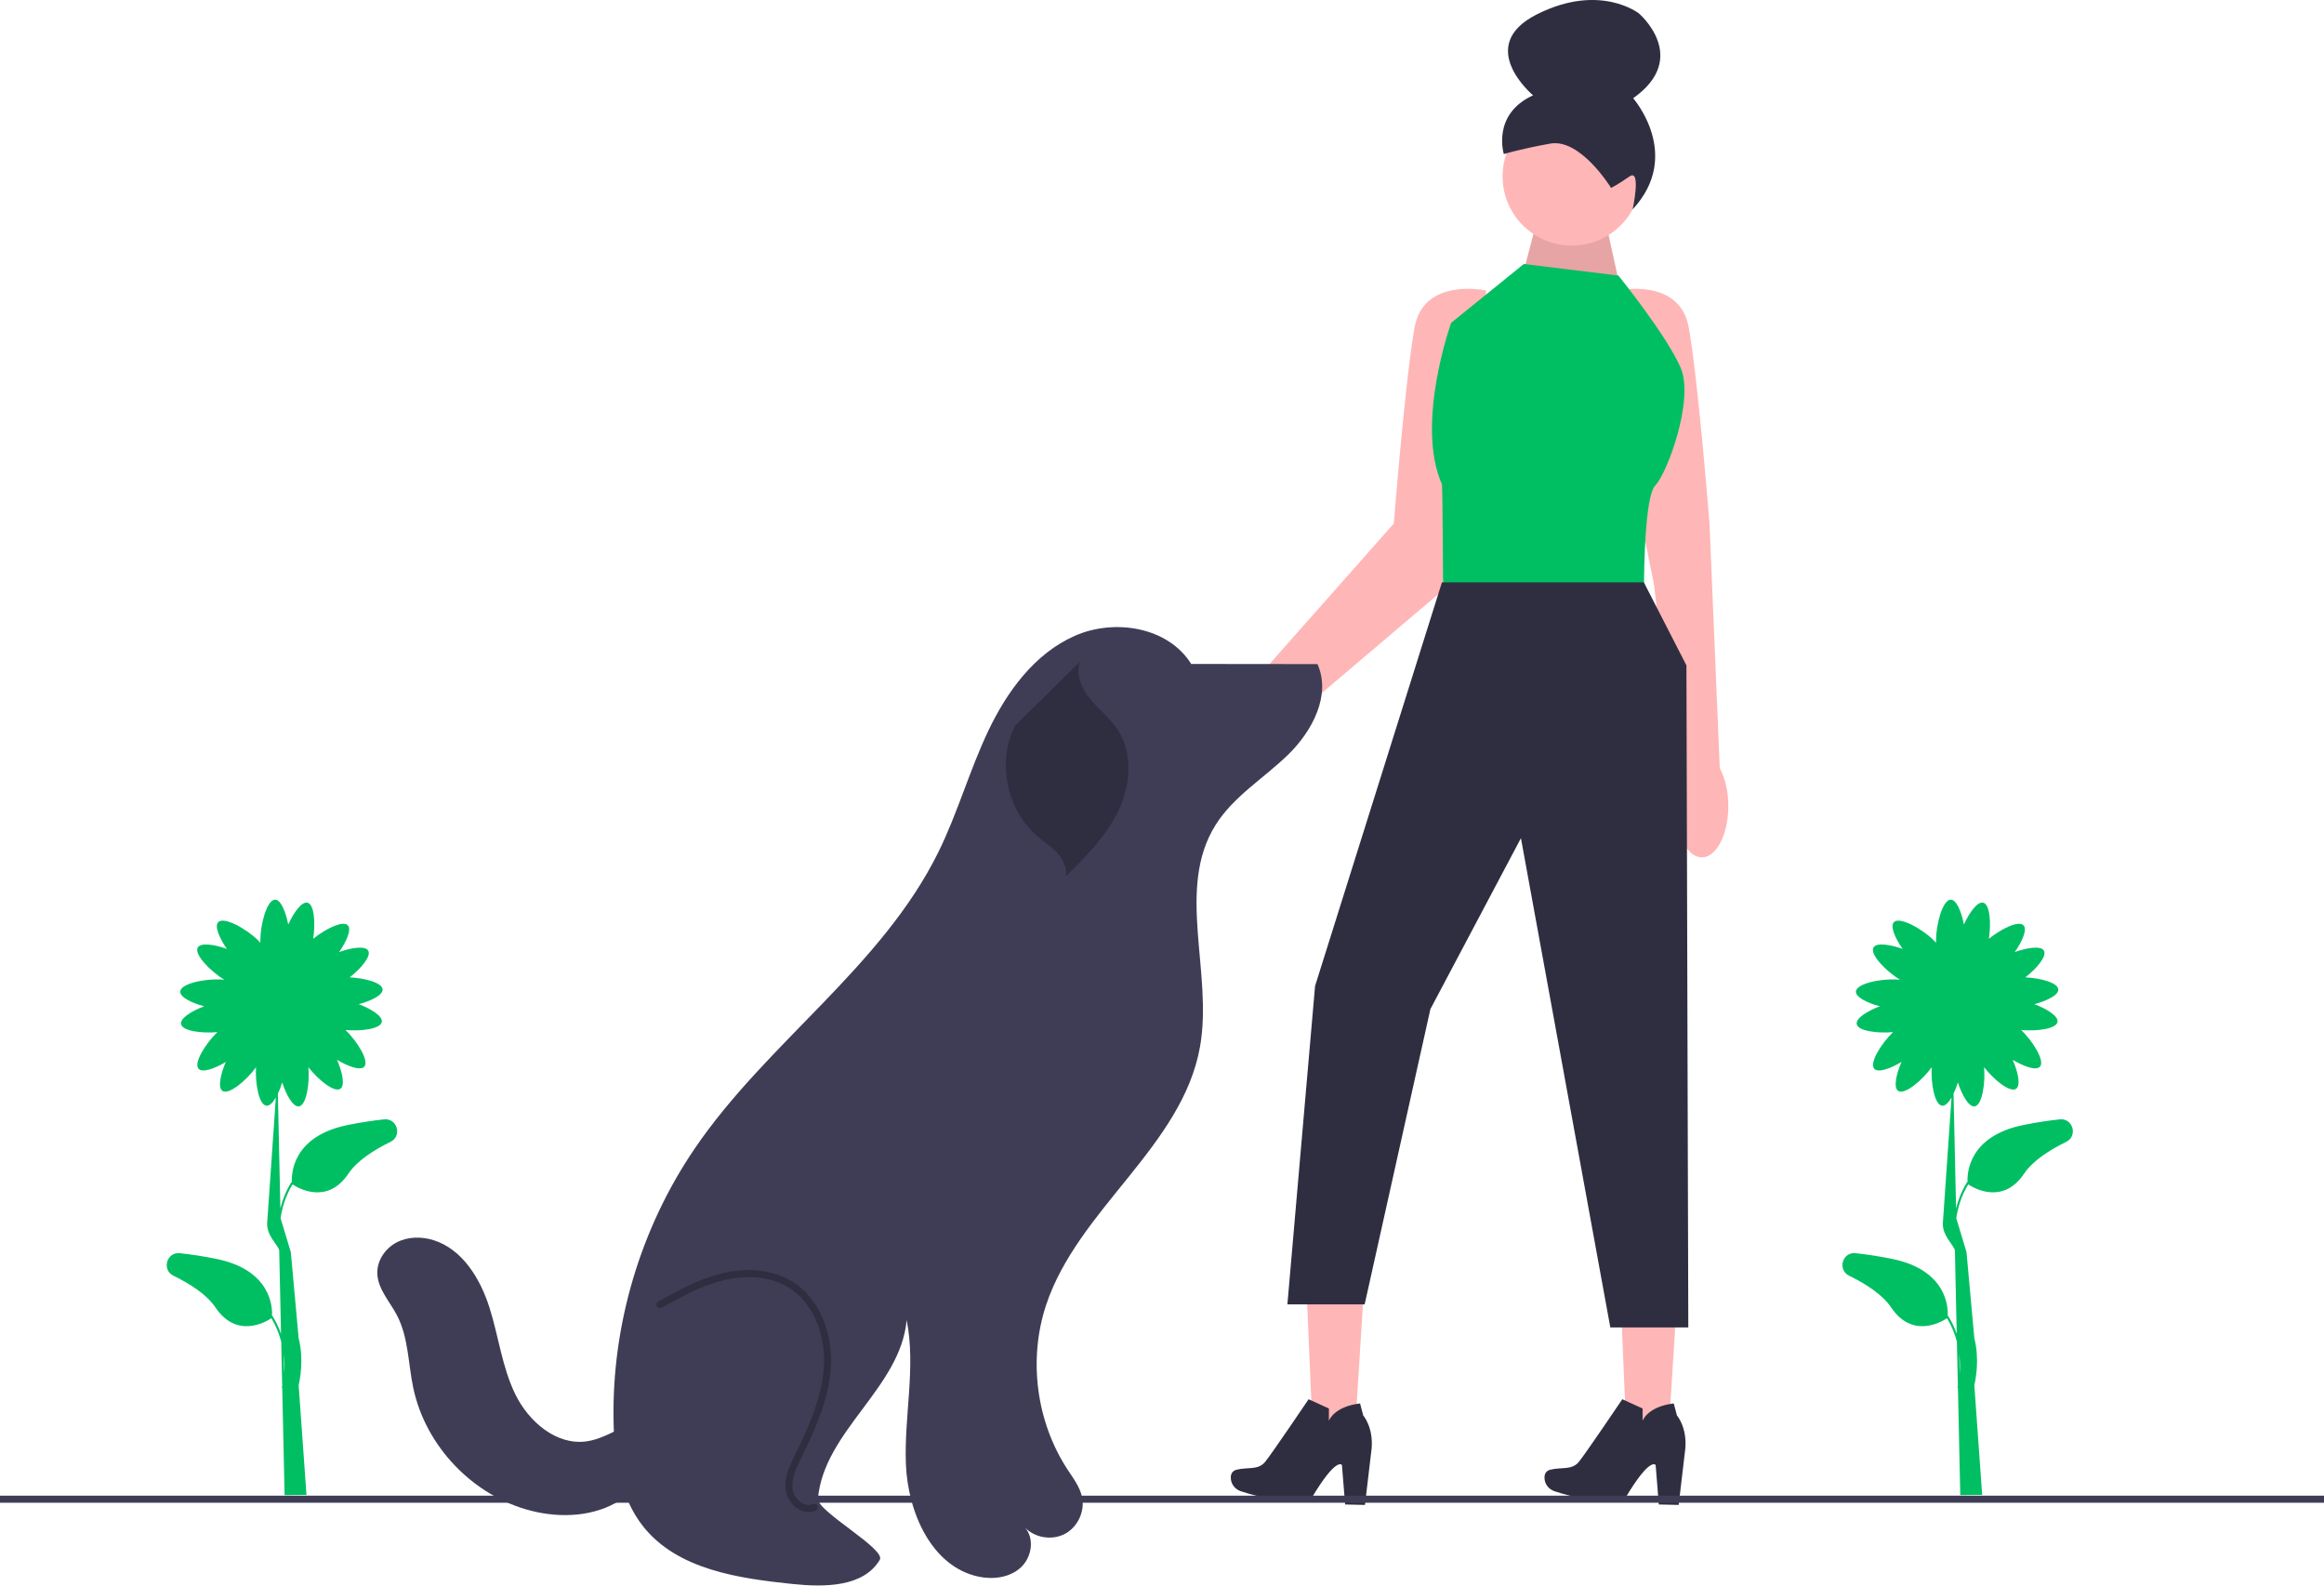
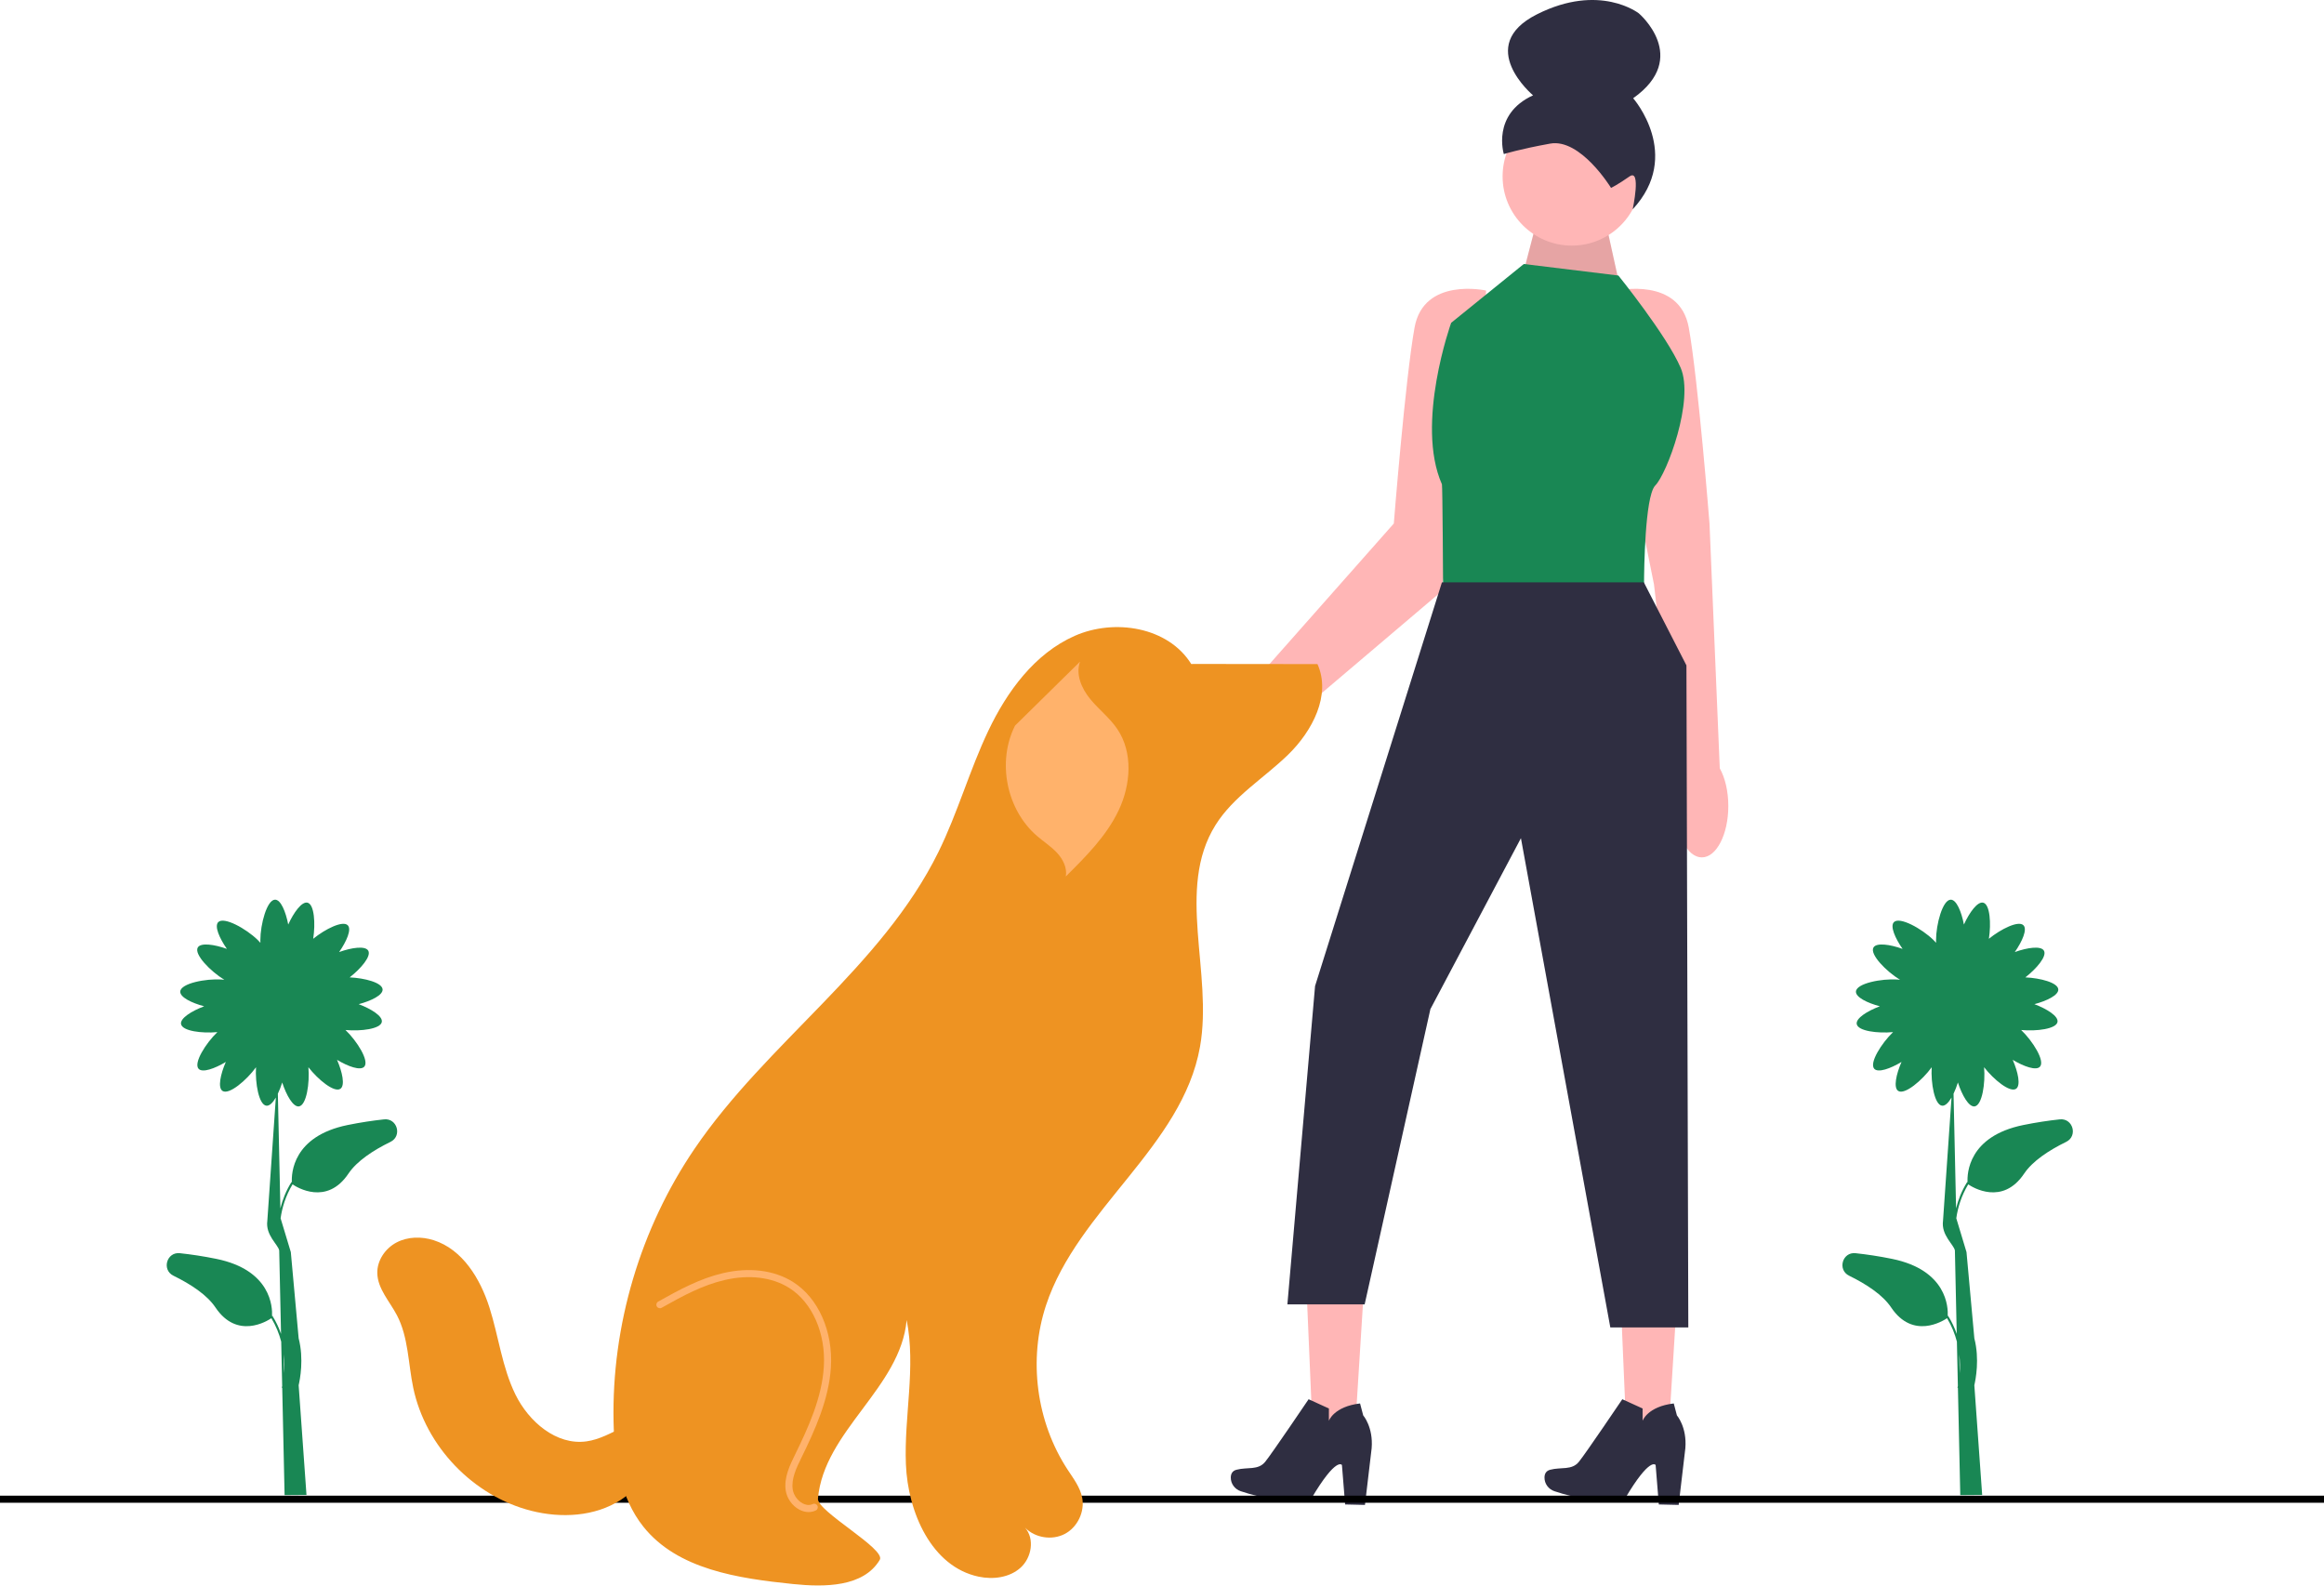
<svg xmlns="http://www.w3.org/2000/svg" width="656" height="447.506" viewBox="0 0 656 447.506">
-   <path d="M108.401,315.946c-3.161,.34-6.609,.851-10.277,1.597-15.552,3.167-15.875,13.727-15.739,16.148l-.106-.066c-1.564,2.509-2.543,5.047-3.135,7.443l-.712-32.367c.461-.96,.88-2.049,1.229-3.165,1.164,3.585,3.073,6.972,4.718,6.747,2.139-.292,3.072-6.586,2.673-11.059,2.72,3.503,7.298,7.25,9.025,6.094,1.38-.923,.562-4.724-.945-8.179,3.139,1.891,6.616,3.134,7.695,1.933,1.472-1.639-2.056-7.231-5.309-10.352,4.355,.406,9.894-.288,10.257-2.27,.299-1.633-2.997-3.694-6.526-5.02,3.544-.934,6.858-2.563,6.748-4.173-.131-1.913-5.051-3.195-9.295-3.391,3.202-2.505,6.143-5.967,5.244-7.533-.827-1.44-4.674-.882-8.224,.386,2.101-3.003,3.578-6.387,2.453-7.546-1.401-1.443-6.374,1.047-9.767,3.8,.661-4.288,.327-9.701-1.597-10.19-1.609-.41-3.889,2.739-5.453,6.169-.691-3.599-2.09-7.016-3.704-7.016-2.3,0-4.164,6.934-4.164,11.451,0,.255,.007,.496,.018,.725-.231-.268-.495-.547-.797-.84-3.241-3.147-9.514-6.641-11.116-4.991-1.125,1.158,.352,4.542,2.453,7.546-3.55-1.268-7.397-1.826-8.224-.386-1.111,1.934,3.639,6.763,7.5,9.105-.232-.028-.476-.051-.735-.069-4.507-.308-11.552,1.08-11.708,3.375-.11,1.611,3.204,3.239,6.748,4.173-3.528,1.326-6.825,3.387-6.526,5.02,.363,1.982,5.902,2.676,10.257,2.27-3.253,3.122-6.781,8.713-5.309,10.352,1.079,1.201,4.556-.042,7.695-1.933-1.507,3.455-2.325,7.256-.945,8.179,1.824,1.22,6.825-3.026,9.463-6.679-.269,4.47,.801,10.61,2.923,10.852,.887,.101,1.828-.845,2.676-2.302l-2.404,34.79c-.562,4.052,3.032,6.695,3.353,8.364l.518,23.559c-.585-1.678-1.373-3.395-2.435-5.099l-.106,.066c.136-2.421-.187-12.982-15.739-16.148-3.668-.747-7.116-1.257-10.277-1.597-3.731-.401-5.187,4.706-1.816,6.356,4.881,2.389,9.473,5.399,11.867,8.964,6.119,9.114,14.574,3.845,15.776,3.027,1.343,2.235,2.223,4.487,2.779,6.629l.275,12.511c-.067,.296-.114,.462-.118,.474l.129,.038,.666,30.279,6.181-.05-2.211-30.949c.371-1.67,1.514-7.357,0-13.264l-2.211-24.317h0c-.005-.019,.125,.638,0,0l-2.884-9.555c.419-2.956,1.393-6.281,3.369-9.571,1.202,.818,9.657,6.086,15.776-3.027,2.393-3.565,6.985-6.575,11.867-8.964,3.371-1.65,1.915-6.757-1.816-6.356Zm-28.233,71.638l-.117-5.295c.235,2.002,.223,3.809,.117,5.295Z" fill="#00bf63" />
-   <path d="M581.401,315.946c-3.161,.34-6.609,.851-10.277,1.597-15.552,3.167-15.875,13.727-15.739,16.148l-.106-.066c-1.564,2.509-2.543,5.047-3.135,7.443l-.712-32.367c.461-.96,.88-2.049,1.229-3.165,1.164,3.585,3.073,6.972,4.718,6.747,2.139-.292,3.072-6.586,2.673-11.059,2.72,3.503,7.298,7.25,9.025,6.094,1.38-.923,.562-4.724-.945-8.179,3.139,1.891,6.616,3.134,7.695,1.933,1.472-1.639-2.056-7.231-5.309-10.352,4.355,.406,9.894-.288,10.257-2.27,.299-1.633-2.997-3.694-6.526-5.02,3.544-.934,6.858-2.563,6.748-4.173-.131-1.913-5.051-3.195-9.295-3.391,3.202-2.505,6.143-5.967,5.244-7.533-.827-1.44-4.674-.882-8.224,.386,2.101-3.003,3.578-6.387,2.453-7.546-1.401-1.443-6.374,1.047-9.767,3.8,.661-4.288,.327-9.701-1.597-10.19-1.609-.41-3.889,2.739-5.453,6.169-.691-3.599-2.09-7.016-3.704-7.016-2.3,0-4.164,6.934-4.164,11.451,0,.255,.007,.496,.018,.725-.231-.268-.495-.547-.797-.84-3.241-3.147-9.514-6.641-11.116-4.991-1.125,1.158,.352,4.542,2.453,7.546-3.55-1.268-7.397-1.826-8.224-.386-1.111,1.934,3.639,6.763,7.5,9.105-.232-.028-.476-.051-.735-.069-4.507-.308-11.552,1.08-11.708,3.375-.11,1.611,3.204,3.239,6.748,4.173-3.528,1.326-6.825,3.387-6.526,5.02,.363,1.982,5.902,2.676,10.257,2.27-3.253,3.122-6.781,8.713-5.309,10.352,1.079,1.201,4.556-.042,7.695-1.933-1.507,3.455-2.325,7.256-.945,8.179,1.824,1.22,6.825-3.026,9.463-6.679-.269,4.47,.801,10.61,2.923,10.852,.887,.101,1.828-.845,2.676-2.302l-2.404,34.79c-.562,4.052,3.032,6.695,3.353,8.364l.518,23.559c-.585-1.678-1.373-3.395-2.435-5.099l-.106,.066c.136-2.421-.187-12.982-15.739-16.148-3.668-.747-7.116-1.257-10.277-1.597-3.731-.401-5.187,4.706-1.816,6.356,4.881,2.389,9.473,5.399,11.867,8.964,6.119,9.114,14.574,3.845,15.776,3.027,1.343,2.235,2.223,4.487,2.779,6.629l.275,12.511c-.067,.296-.114,.462-.118,.474l.129,.038,.666,30.279,6.181-.05-2.211-30.949c.371-1.67,1.514-7.357,0-13.264l-2.211-24.317h0c-.005-.019,.125,.638,0,0l-2.884-9.555c.419-2.956,1.393-6.281,3.369-9.571,1.202,.818,9.657,6.086,15.776-3.027,2.393-3.565,6.985-6.575,11.867-8.964,3.371-1.65,1.915-6.757-1.816-6.356Zm-28.233,71.638l-.117-5.295c.235,2.002,.223,3.809,.117,5.295Z" fill="#00bf63" />
+   <path d="M108.401,315.946c-3.161,.34-6.609,.851-10.277,1.597-15.552,3.167-15.875,13.727-15.739,16.148l-.106-.066c-1.564,2.509-2.543,5.047-3.135,7.443l-.712-32.367c.461-.96,.88-2.049,1.229-3.165,1.164,3.585,3.073,6.972,4.718,6.747,2.139-.292,3.072-6.586,2.673-11.059,2.72,3.503,7.298,7.25,9.025,6.094,1.38-.923,.562-4.724-.945-8.179,3.139,1.891,6.616,3.134,7.695,1.933,1.472-1.639-2.056-7.231-5.309-10.352,4.355,.406,9.894-.288,10.257-2.27,.299-1.633-2.997-3.694-6.526-5.02,3.544-.934,6.858-2.563,6.748-4.173-.131-1.913-5.051-3.195-9.295-3.391,3.202-2.505,6.143-5.967,5.244-7.533-.827-1.44-4.674-.882-8.224,.386,2.101-3.003,3.578-6.387,2.453-7.546-1.401-1.443-6.374,1.047-9.767,3.8,.661-4.288,.327-9.701-1.597-10.19-1.609-.41-3.889,2.739-5.453,6.169-.691-3.599-2.09-7.016-3.704-7.016-2.3,0-4.164,6.934-4.164,11.451,0,.255,.007,.496,.018,.725-.231-.268-.495-.547-.797-.84-3.241-3.147-9.514-6.641-11.116-4.991-1.125,1.158,.352,4.542,2.453,7.546-3.55-1.268-7.397-1.826-8.224-.386-1.111,1.934,3.639,6.763,7.5,9.105-.232-.028-.476-.051-.735-.069-4.507-.308-11.552,1.08-11.708,3.375-.11,1.611,3.204,3.239,6.748,4.173-3.528,1.326-6.825,3.387-6.526,5.02,.363,1.982,5.902,2.676,10.257,2.27-3.253,3.122-6.781,8.713-5.309,10.352,1.079,1.201,4.556-.042,7.695-1.933-1.507,3.455-2.325,7.256-.945,8.179,1.824,1.22,6.825-3.026,9.463-6.679-.269,4.47,.801,10.61,2.923,10.852,.887,.101,1.828-.845,2.676-2.302l-2.404,34.79c-.562,4.052,3.032,6.695,3.353,8.364l.518,23.559c-.585-1.678-1.373-3.395-2.435-5.099l-.106,.066c.136-2.421-.187-12.982-15.739-16.148-3.668-.747-7.116-1.257-10.277-1.597-3.731-.401-5.187,4.706-1.816,6.356,4.881,2.389,9.473,5.399,11.867,8.964,6.119,9.114,14.574,3.845,15.776,3.027,1.343,2.235,2.223,4.487,2.779,6.629l.275,12.511c-.067,.296-.114,.462-.118,.474l.129,.038,.666,30.279,6.181-.05-2.211-30.949c.371-1.67,1.514-7.357,0-13.264l-2.211-24.317h0c-.005-.019,.125,.638,0,0l-2.884-9.555c.419-2.956,1.393-6.281,3.369-9.571,1.202,.818,9.657,6.086,15.776-3.027,2.393-3.565,6.985-6.575,11.867-8.964,3.371-1.65,1.915-6.757-1.816-6.356Zm-28.233,71.638l-.117-5.295c.235,2.002,.223,3.809,.117,5.295Z" fill="#198754" />
+   <path d="M581.401,315.946c-3.161,.34-6.609,.851-10.277,1.597-15.552,3.167-15.875,13.727-15.739,16.148l-.106-.066c-1.564,2.509-2.543,5.047-3.135,7.443l-.712-32.367c.461-.96,.88-2.049,1.229-3.165,1.164,3.585,3.073,6.972,4.718,6.747,2.139-.292,3.072-6.586,2.673-11.059,2.72,3.503,7.298,7.25,9.025,6.094,1.38-.923,.562-4.724-.945-8.179,3.139,1.891,6.616,3.134,7.695,1.933,1.472-1.639-2.056-7.231-5.309-10.352,4.355,.406,9.894-.288,10.257-2.27,.299-1.633-2.997-3.694-6.526-5.02,3.544-.934,6.858-2.563,6.748-4.173-.131-1.913-5.051-3.195-9.295-3.391,3.202-2.505,6.143-5.967,5.244-7.533-.827-1.44-4.674-.882-8.224,.386,2.101-3.003,3.578-6.387,2.453-7.546-1.401-1.443-6.374,1.047-9.767,3.8,.661-4.288,.327-9.701-1.597-10.19-1.609-.41-3.889,2.739-5.453,6.169-.691-3.599-2.09-7.016-3.704-7.016-2.3,0-4.164,6.934-4.164,11.451,0,.255,.007,.496,.018,.725-.231-.268-.495-.547-.797-.84-3.241-3.147-9.514-6.641-11.116-4.991-1.125,1.158,.352,4.542,2.453,7.546-3.55-1.268-7.397-1.826-8.224-.386-1.111,1.934,3.639,6.763,7.5,9.105-.232-.028-.476-.051-.735-.069-4.507-.308-11.552,1.08-11.708,3.375-.11,1.611,3.204,3.239,6.748,4.173-3.528,1.326-6.825,3.387-6.526,5.02,.363,1.982,5.902,2.676,10.257,2.27-3.253,3.122-6.781,8.713-5.309,10.352,1.079,1.201,4.556-.042,7.695-1.933-1.507,3.455-2.325,7.256-.945,8.179,1.824,1.22,6.825-3.026,9.463-6.679-.269,4.47,.801,10.61,2.923,10.852,.887,.101,1.828-.845,2.676-2.302l-2.404,34.79c-.562,4.052,3.032,6.695,3.353,8.364l.518,23.559c-.585-1.678-1.373-3.395-2.435-5.099l-.106,.066c.136-2.421-.187-12.982-15.739-16.148-3.668-.747-7.116-1.257-10.277-1.597-3.731-.401-5.187,4.706-1.816,6.356,4.881,2.389,9.473,5.399,11.867,8.964,6.119,9.114,14.574,3.845,15.776,3.027,1.343,2.235,2.223,4.487,2.779,6.629l.275,12.511c-.067,.296-.114,.462-.118,.474l.129,.038,.666,30.279,6.181-.05-2.211-30.949c.371-1.67,1.514-7.357,0-13.264l-2.211-24.317h0c-.005-.019,.125,.638,0,0l-2.884-9.555c.419-2.956,1.393-6.281,3.369-9.571,1.202,.818,9.657,6.086,15.776-3.027,2.393-3.565,6.985-6.575,11.867-8.964,3.371-1.65,1.915-6.757-1.816-6.356Zm-28.233,71.638l-.117-5.295c.235,2.002,.223,3.809,.117,5.295Z" fill="#198754" />
  <path d="M485.443,216.857l-2.898-69.093s-3.255-41.019-5.86-55.343c-2.604-14.324-20.184-10.418-20.184-10.418l1.953,41.019,8.428,41.978,6.56,57.162c-.338,1.653-.529,3.451-.529,5.338,0,8.008,3.344,14.5,7.47,14.5s7.47-6.492,7.47-14.5c0-4.213-.931-7.994-2.409-10.643Z" fill="#ffb6b6" />
  <path d="M344.367,198.954c3.082-3.671,6.773-6.165,10.087-7.125l38.981-44.065s3.256-41.019,5.86-55.343c2.604-14.324,20.184-10.418,20.184-10.418l-1.953,41.019-11.069,44.275-45.613,38.725c-.797,1.451-1.773,2.902-2.943,4.295-5.549,6.61-13.077,9.424-16.815,6.286-3.737-3.138-2.268-11.039,3.281-17.649Z" fill="#ffb6b6" />
  <polygon points="430.131 76.469 434.653 59.085 452.269 58.238 457.539 82.2 430.131 76.469" fill="#ffb6b6" />
  <polygon points="430.131 76.469 434.653 59.085 452.269 58.238 457.539 82.2 430.131 76.469" opacity=".1" />
  <g>
    <polygon points="385.149 361.257 368.65 360.314 370.814 410.949 381.994 411.589 385.149 361.257" fill="#ffb6b6" />
    <path d="M369.384,394.939l5.729,2.613-.007,3.473s1.382-4.019,8.801-4.896l.886,3.367s2.877,3.303,2.384,9.276l-1.889,15.998-5.595-.129-.904-11.132s-1.541-2.526-8.641,9.477c0,0-7.821,1.971-19.931-2.09-1.665-.558-2.821-2.112-2.799-3.868,.012-.969,.391-1.864,1.605-2.185,3.092-.818,6.112,.219,8.109-2.249,1.997-2.468,12.252-17.656,12.252-17.656Z" fill="#2f2e41" />
  </g>
  <g>
    <polygon points="473.698 361.257 457.199 360.314 459.364 410.949 470.544 411.589 473.698 361.257" fill="#ffb6b6" />
    <path d="M457.934,394.939l5.729,2.613-.007,3.473s1.382-4.019,8.801-4.896l.886,3.367s2.877,3.303,2.384,9.276l-1.889,15.998-5.595-.129-.904-11.132s-1.541-2.526-8.641,9.477c0,0-7.821,1.971-19.931-2.09-1.665-.558-2.821-2.112-2.799-3.868,.012-.969,.391-1.864,1.605-2.185,3.092-.818,6.112,.219,8.109-2.249,1.997-2.468,12.252-17.656,12.252-17.656Z" fill="#2f2e41" />
  </g>
  <circle cx="443.675" cy="49.789" r="19.533" fill="#ffb6b6" />
  <path d="M454.752,53.036s-8.588-14.052-17.185-12.501c-8.597,1.551-13.078,2.951-13.078,2.951,0,0-3.501-11.204,8.252-16.579,0,0-16.633-13.926,1.094-22.863,17.727-8.937,28.758-.276,28.758-.276,0,0,14.672,12.443-1.595,23.958,0,0,14.079,16.038-.141,31.358,0,0,2.51-11.665-.905-9.274-3.415,2.391-5.201,3.225-5.201,3.225Z" fill="#2f2e41" />
-   <path d="M456.826,77.771l-26.695-3.256-20.51,16.603s-10.2,28.421-2.604,45.577c.182,.411,.326,28.974,.326,28.974h56.717s-.055-19.441,2.112-26.483c.31-1.006,.665-1.759,1.071-2.166,3.256-3.256,11.069-24.091,7.162-33.206-3.907-9.115-17.58-26.044-17.58-26.044Z" fill="#00bf63" />
+   <path d="M456.826,77.771l-26.695-3.256-20.51,16.603s-10.2,28.421-2.604,45.577c.182,.411,.326,28.974,.326,28.974h56.717s-.055-19.441,2.112-26.483c.31-1.006,.665-1.759,1.071-2.166,3.256-3.256,11.069-24.091,7.162-33.206-3.907-9.115-17.58-26.044-17.58-26.044Z" fill="#198754" />
  <polygon points="407.017 164.367 371.207 278.309 363.394 368.161 385.205 368.161 403.762 284.82 429.316 236.578 454.548 374.672 476.564 374.672 476.034 187.807 464.014 164.367 407.017 164.367" fill="#2f2e41" />
-   <rect y="422.157" width="656" height="2" fill="#3f3d56" />
+   <rect y="422.157" width="656" height="2" fill="#000" />
  <g>
-     <path d="M336.264,187.428c-6.502-10.47-21.672-12.934-32.94-7.939-11.268,4.995-19.056,15.644-24.351,26.774-5.295,11.13-8.625,23.122-14.067,34.18-16.012,32.538-48.436,53.79-68.833,83.775-15.325,22.529-23.44,49.884-22.881,77.126,.214,10.435,1.902,21.412,8.413,29.568,9.665,12.106,26.778,14.589,42.187,16.183,8.951,.926,19.936,.9,24.546-6.828,1.823-3.057-17.771-13.721-17.456-17.267,1.696-19.133,23.344-31.283,25.04-50.415,2.66,13.331-.749,27.094-.211,40.678,.538,13.583,7.233,28.948,20.534,31.756,4.104,.867,8.739,.267,11.849-2.547,3.111-2.814,4.019-8.131,1.248-11.28,2.838,2.898,7.626,3.651,11.217,1.764,3.59-1.887,5.685-6.259,4.907-10.239-.572-2.927-2.461-5.39-4.097-7.884-8.862-13.51-11.17-31.115-6.092-46.453,8.978-27.114,38.46-44.812,43.454-72.933,3.709-20.884-6.873-44.548,4.356-62.543,5.06-8.109,13.653-13.222,20.506-19.885,6.853-6.664,12.212-16.859,8.29-25.576l-35.029-.038" fill="#3f3d56" />
-     <path d="M228.238,426.786c-.872,0-1.765-.233-2.628-.696-1.989-1.066-3.488-3.175-3.821-5.372-.553-3.654,1.188-7.203,2.586-10.055,3.826-7.799,7.608-16.138,8.165-24.803,.609-9.46-3.229-18.229-9.776-22.341-4.866-3.055-11.363-3.84-18.292-2.21-6.138,1.443-11.652,4.394-17.71,7.817-.481,.272-1.091,.103-1.363-.379-.272-.48-.102-1.091,.379-1.362,5.966-3.371,11.85-6.521,18.236-8.023,7.455-1.752,14.491-.878,19.814,2.464,7.16,4.496,11.363,13.98,10.708,24.163-.581,9.03-4.451,17.576-8.366,25.555-1.342,2.737-2.864,5.839-2.404,8.875,.238,1.571,1.358,3.142,2.788,3.909,.697,.374,1.759,.71,2.862,.197,.501-.234,1.096-.017,1.329,.484s.017,1.096-.484,1.329c-.643,.3-1.326,.449-2.024,.449Z" fill="#2f2e41" />
-     <path d="M304.873,186.741c-1.309,3.586,.437,7.606,2.859,10.558,2.421,2.952,5.531,5.326,7.665,8.492,4.472,6.637,3.801,15.709,.365,22.937-3.436,7.227-9.229,13.018-14.911,18.654,.42-2.417-.802-4.856-2.467-6.657s-3.762-3.138-5.624-4.734c-8.672-7.434-11.385-20.982-6.244-31.183" fill="#2f2e41" />
-     <path d="M186.422,400.109c-7.346-.9-13.551,5.71-20.882,6.723-8.478,1.172-16.274-5.536-20.046-13.218-3.772-7.682-4.74-16.402-7.335-24.557-2.595-8.155-7.601-16.415-15.757-19.007-3.422-1.087-7.294-1.028-10.472,.641-3.179,1.669-5.509,5.077-5.429,8.667,.098,4.417,3.485,7.952,5.537,11.865,3.265,6.226,3.164,13.599,4.606,20.479,3.468,16.543,16.924,30.571,33.308,34.724,8.473,2.148,17.957,1.656,25.297-3.091s11.813-14.307,9.096-22.614" fill="#3f3d56" />
+     <path d="M336.264,187.428c-6.502-10.47-21.672-12.934-32.94-7.939-11.268,4.995-19.056,15.644-24.351,26.774-5.295,11.13-8.625,23.122-14.067,34.18-16.012,32.538-48.436,53.79-68.833,83.775-15.325,22.529-23.44,49.884-22.881,77.126,.214,10.435,1.902,21.412,8.413,29.568,9.665,12.106,26.778,14.589,42.187,16.183,8.951,.926,19.936,.9,24.546-6.828,1.823-3.057-17.771-13.721-17.456-17.267,1.696-19.133,23.344-31.283,25.04-50.415,2.66,13.331-.749,27.094-.211,40.678,.538,13.583,7.233,28.948,20.534,31.756,4.104,.867,8.739,.267,11.849-2.547,3.111-2.814,4.019-8.131,1.248-11.28,2.838,2.898,7.626,3.651,11.217,1.764,3.59-1.887,5.685-6.259,4.907-10.239-.572-2.927-2.461-5.39-4.097-7.884-8.862-13.51-11.17-31.115-6.092-46.453,8.978-27.114,38.46-44.812,43.454-72.933,3.709-20.884-6.873-44.548,4.356-62.543,5.06-8.109,13.653-13.222,20.506-19.885,6.853-6.664,12.212-16.859,8.29-25.576l-35.029-.038" fill="#EE9322" />
+     <path d="M228.238,426.786c-.872,0-1.765-.233-2.628-.696-1.989-1.066-3.488-3.175-3.821-5.372-.553-3.654,1.188-7.203,2.586-10.055,3.826-7.799,7.608-16.138,8.165-24.803,.609-9.46-3.229-18.229-9.776-22.341-4.866-3.055-11.363-3.84-18.292-2.21-6.138,1.443-11.652,4.394-17.71,7.817-.481,.272-1.091,.103-1.363-.379-.272-.48-.102-1.091,.379-1.362,5.966-3.371,11.85-6.521,18.236-8.023,7.455-1.752,14.491-.878,19.814,2.464,7.16,4.496,11.363,13.98,10.708,24.163-.581,9.03-4.451,17.576-8.366,25.555-1.342,2.737-2.864,5.839-2.404,8.875,.238,1.571,1.358,3.142,2.788,3.909,.697,.374,1.759,.71,2.862,.197,.501-.234,1.096-.017,1.329,.484s.017,1.096-.484,1.329c-.643,.3-1.326,.449-2.024,.449Z" fill="#FFB26B" />
+     <path d="M304.873,186.741c-1.309,3.586,.437,7.606,2.859,10.558,2.421,2.952,5.531,5.326,7.665,8.492,4.472,6.637,3.801,15.709,.365,22.937-3.436,7.227-9.229,13.018-14.911,18.654,.42-2.417-.802-4.856-2.467-6.657s-3.762-3.138-5.624-4.734c-8.672-7.434-11.385-20.982-6.244-31.183" fill="#FFB26B" />
+     <path d="M186.422,400.109c-7.346-.9-13.551,5.71-20.882,6.723-8.478,1.172-16.274-5.536-20.046-13.218-3.772-7.682-4.74-16.402-7.335-24.557-2.595-8.155-7.601-16.415-15.757-19.007-3.422-1.087-7.294-1.028-10.472,.641-3.179,1.669-5.509,5.077-5.429,8.667,.098,4.417,3.485,7.952,5.537,11.865,3.265,6.226,3.164,13.599,4.606,20.479,3.468,16.543,16.924,30.571,33.308,34.724,8.473,2.148,17.957,1.656,25.297-3.091s11.813-14.307,9.096-22.614" fill="#EE9322" />
  </g>
</svg>
